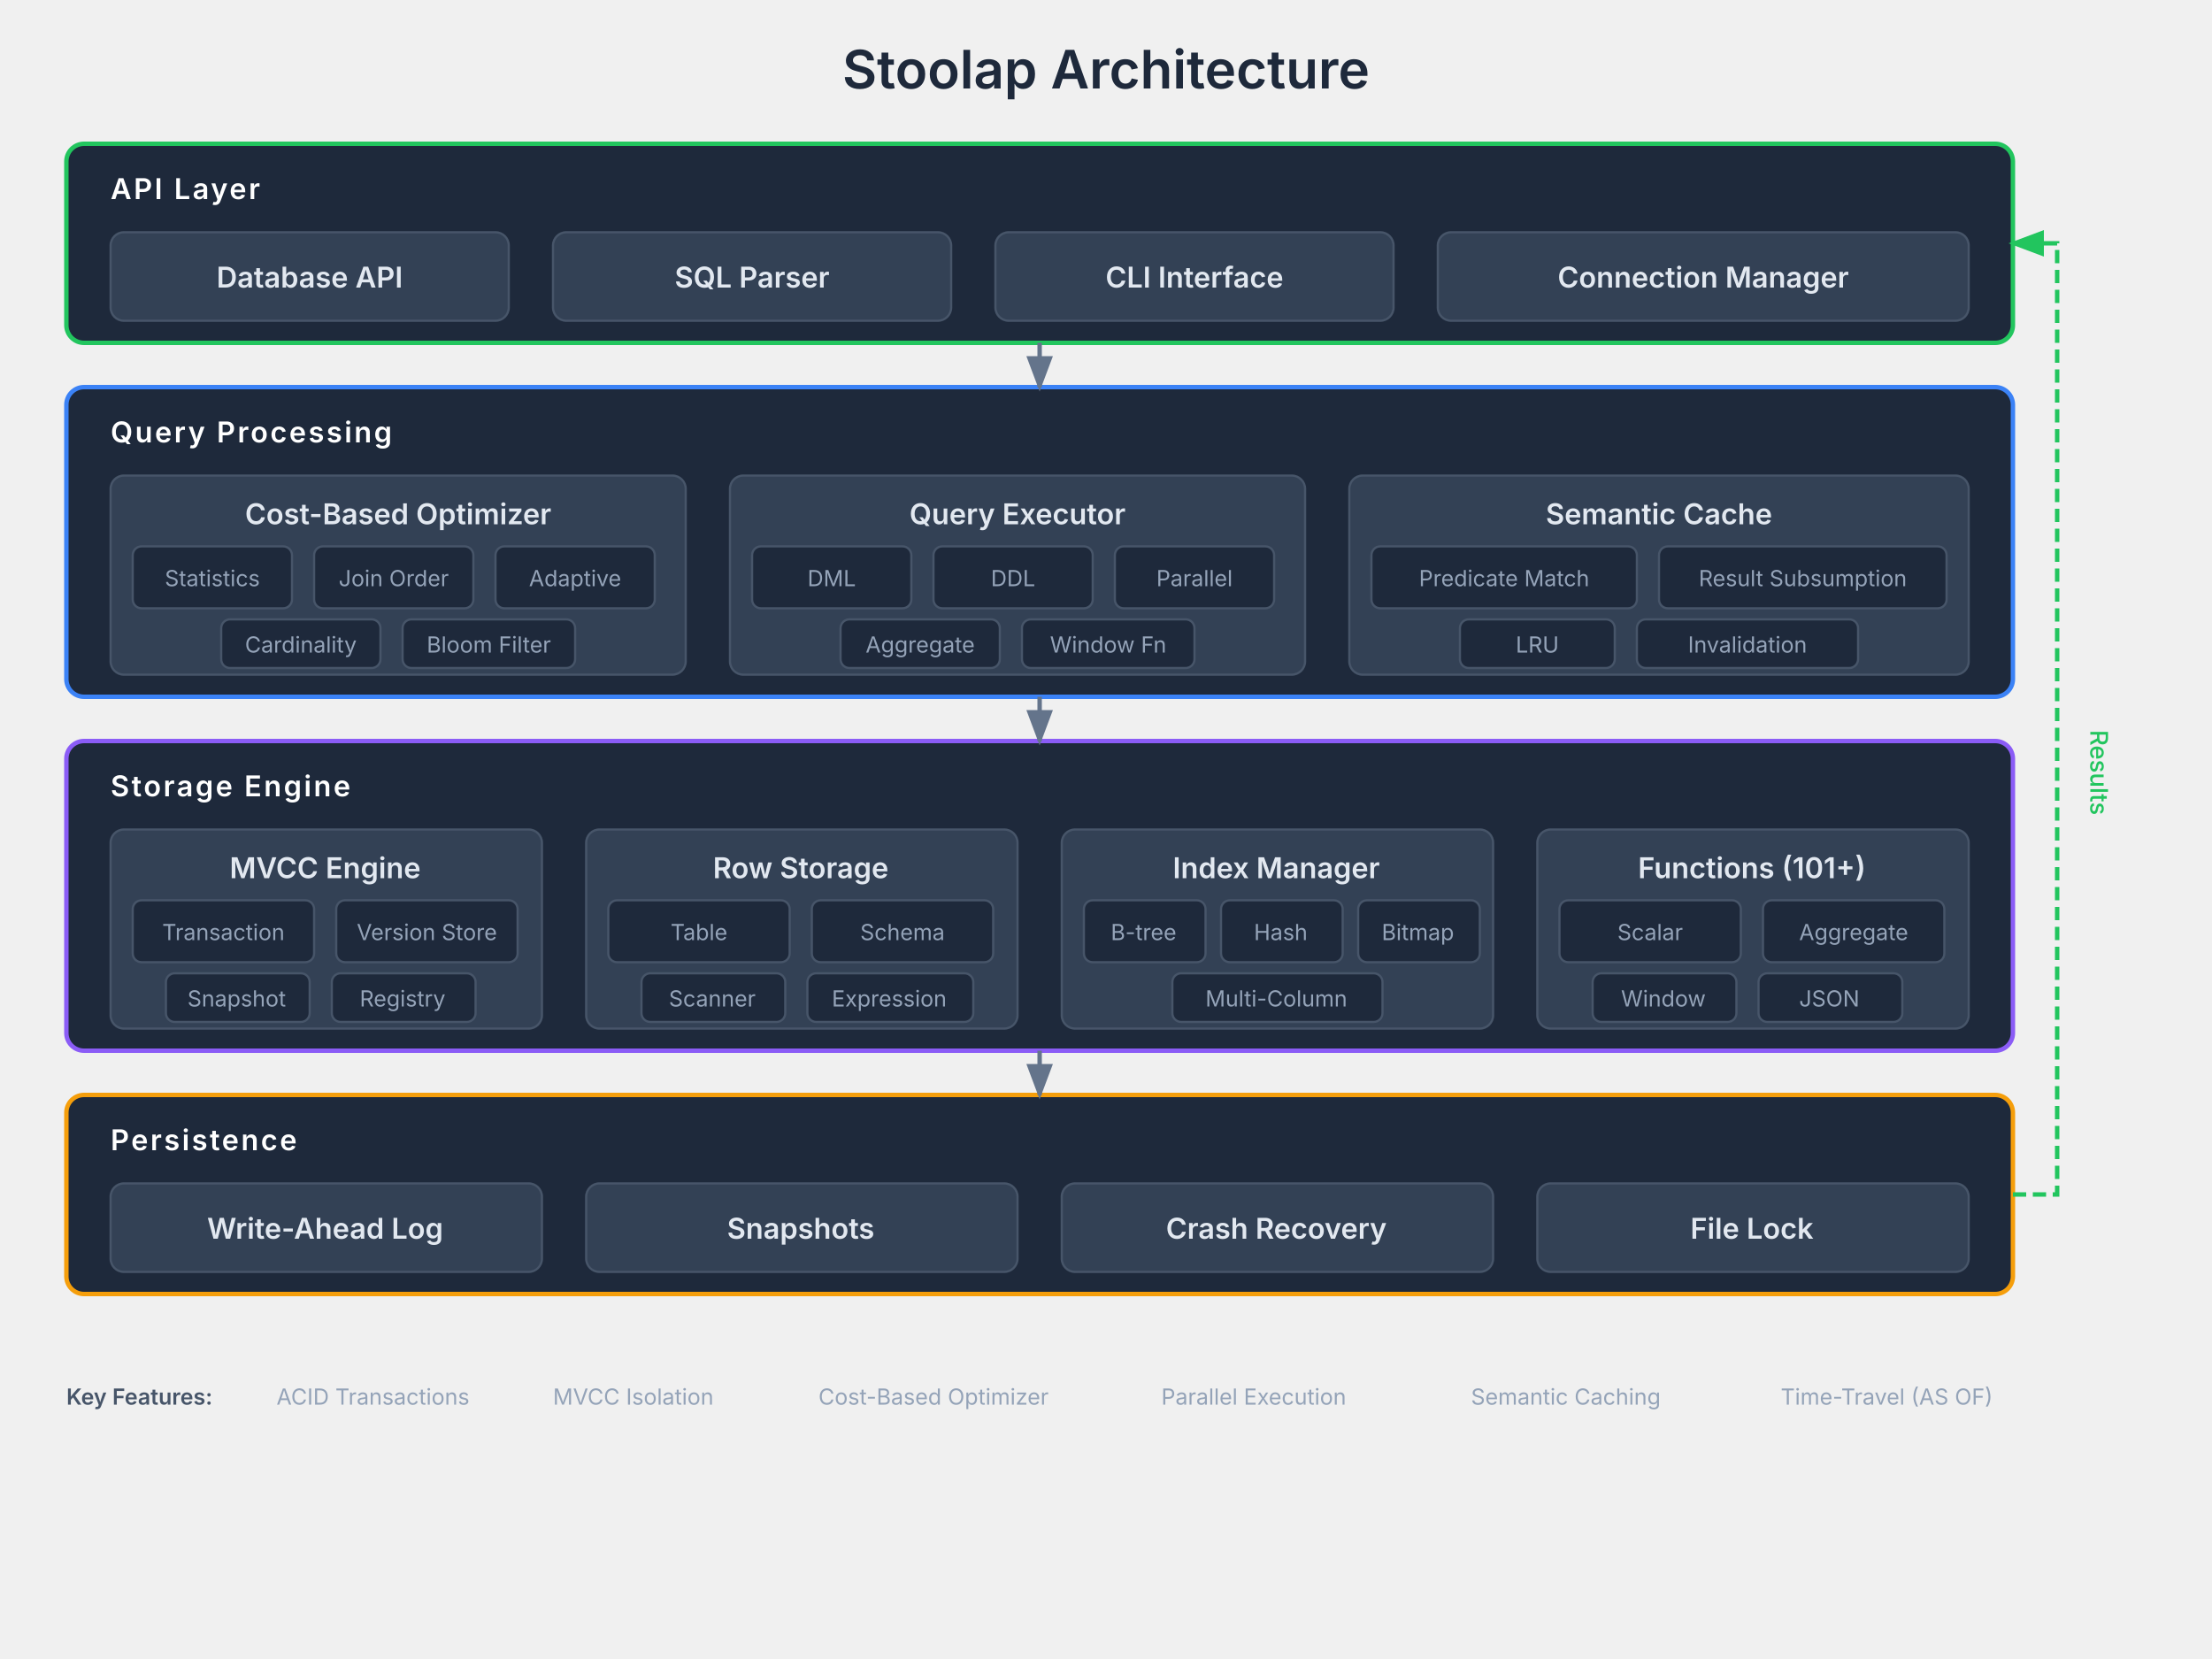
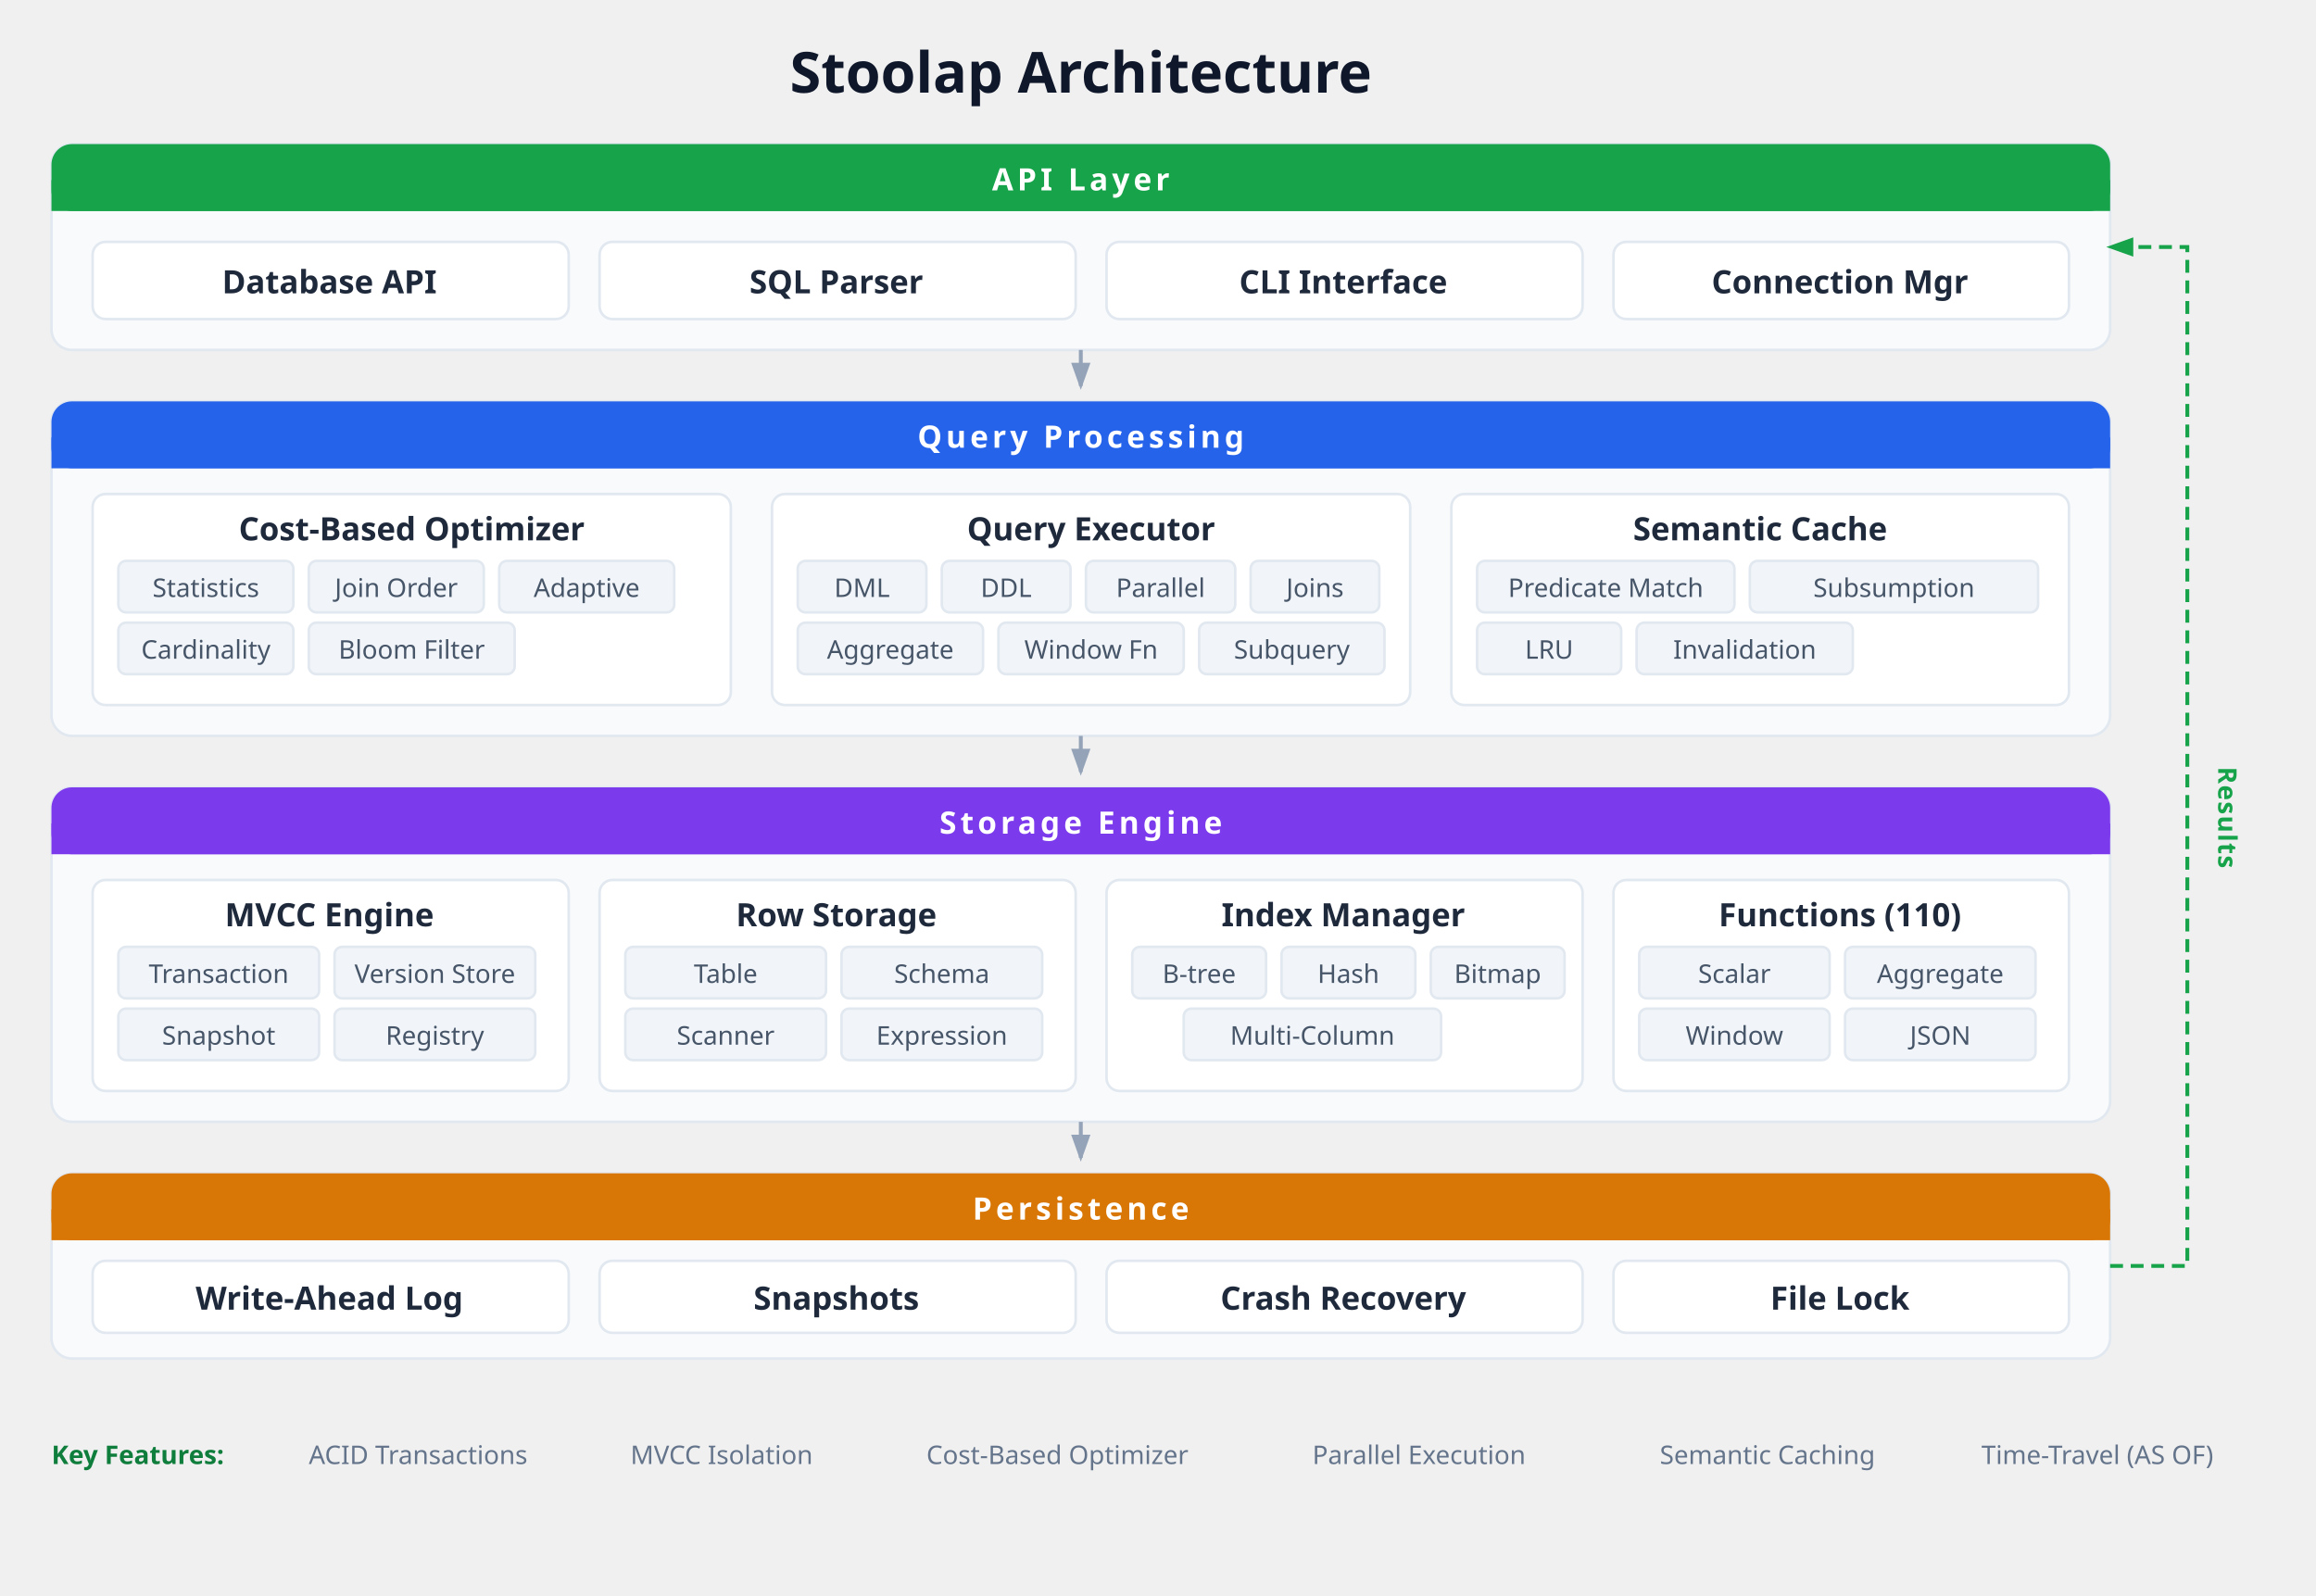
- <svg xmlns="http://www.w3.org/2000/svg" width="100%" height="100%" viewBox="0 0 1000 750" fill="none" preserveAspectRatio="xMidYMid meet">
+ <svg xmlns="http://www.w3.org/2000/svg" width="100%" height="100%" viewBox="0 0 900 620" fill="none" preserveAspectRatio="xMidYMid meet">
  <style>
-     text {
-       font-family: 'Inter', 'Segoe UI', system-ui, sans-serif;
-     }
-     .title {
-       font-size: 24px;
-       font-weight: 600;
-       fill: #1e293b;
-     }
-     .layer-title {
-       font-size: 13px;
-       font-weight: 600;
-       fill: #ffffff;
-       text-transform: uppercase;
-       letter-spacing: 1px;
-     }
-     .component-title {
-       font-size: 13px;
-       font-weight: 600;
-       fill: #e2e8f0;
-     }
-     .sub-label {
-       font-size: 10px;
-       fill: #94a3b8;
-     }
-     .layer-box {
-       fill: #1e293b;
-       stroke: none;
-       stroke-width: 0;
-     }
-     .component-box {
-       fill: #334155;
-       stroke: #475569;
-       stroke-width: 1;
-     }
-     .sub-box {
-       fill: #1e293b;
-       stroke: #475569;
-       stroke-width: 1;
-     }
-     .accent-green {
-       fill: #1e293b;
-       stroke: #22c55e;
-       stroke-width: 2;
-     }
-     .accent-blue {
-       fill: #1e293b;
-       stroke: #3b82f6;
-       stroke-width: 2;
-     }
-     .accent-purple {
-       fill: #1e293b;
-       stroke: #8b5cf6;
-       stroke-width: 2;
-     }
-     .accent-orange {
-       fill: #1e293b;
-       stroke: #f59e0b;
-       stroke-width: 2;
-     }
-     .connector {
-       stroke: #64748b;
-       stroke-width: 2;
-       fill: none;
-     }
-     .flow-line {
-       stroke: #22c55e;
-       stroke-width: 2;
-       stroke-dasharray: 6 3;
-       fill: none;
-     }
-     .flow-label {
-       font-size: 11px;
-       fill: #22c55e;
-       font-weight: 500;
-     }
+     text { font-family: 'Rubik', 'Segoe UI', system-ui, sans-serif; }

-     /* Light mode overrides */
-     @media (prefers-color-scheme: light) {
-       .title { fill: #1e293b; }
-     }
-     [data-theme="light"] .title { fill: #1e293b; }
+     /* ── Light mode (default) ── */
+     .title { font-size: 22px; font-weight: 700; fill: #0f172a; }
+     .layer-title { font-size: 12px; font-weight: 700; fill: #ffffff; letter-spacing: 1.5px; text-transform: uppercase; }
+     .comp-title { font-size: 12.5px; font-weight: 600; fill: #1e293b; }
+     .tag { font-size: 10px; fill: #475569; font-weight: 500; }
+     .feature-label { font-size: 10px; fill: #64748b; font-weight: 500; }
+     .feature-val { font-size: 10px; fill: #0f7d3c; font-weight: 600; }

-     /* Dark mode is default, these ensure consistency */
-     @media (prefers-color-scheme: dark) {
-       .title { fill: #f1f5f9; }
-     }
-     [data-theme="dark"] .title { fill: #f1f5f9; }
+     .layer-bar-green { fill: #16a34a; }
+     .layer-bar-blue { fill: #2563eb; }
+     .layer-bar-purple { fill: #7c3aed; }
+     .layer-bar-orange { fill: #d97706; }
+ 
+     .layer-bg { fill: #f8fafc; stroke: #e2e8f0; stroke-width: 1; }
+     .comp-bg { fill: #ffffff; stroke: #e2e8f0; stroke-width: 1; }
+     .tag-bg { fill: #f1f5f9; stroke: #e2e8f0; stroke-width: 1; }
+ 
+     .arrow-line { stroke: #94a3b8; stroke-width: 1.5; fill: none; }
+     .arrow-head { fill: #94a3b8; }
+     .flow-line { stroke: #16a34a; stroke-width: 1.5; stroke-dasharray: 5 3; fill: none; }
+     .flow-head { fill: #16a34a; }
+     .flow-label { font-size: 10px; fill: #16a34a; font-weight: 600; letter-spacing: 0.5px; }
+ 
+     /* ── Dark mode ── */
+     .dark-theme .title, [data-theme="dark"] .title { fill: #f1f5f9; }
+     .dark-theme .comp-title, [data-theme="dark"] .comp-title { fill: #e2e8f0; }
+     .dark-theme .tag, [data-theme="dark"] .tag { fill: #94a3b8; }
+     .dark-theme .feature-label, [data-theme="dark"] .feature-label { fill: #64748b; }
+     .dark-theme .feature-val, [data-theme="dark"] .feature-val { fill: #4ade80; }
+ 
+     .dark-theme .layer-bg, [data-theme="dark"] .layer-bg { fill: #0f172a; stroke: #1e293b; }
+     .dark-theme .comp-bg, [data-theme="dark"] .comp-bg { fill: #1e293b; stroke: #334155; }
+     .dark-theme .tag-bg, [data-theme="dark"] .tag-bg { fill: #0f172a; stroke: #334155; }
+ 
+     .dark-theme .arrow-line, [data-theme="dark"] .arrow-line { stroke: #475569; }
+     .dark-theme .arrow-head, [data-theme="dark"] .arrow-head { fill: #475569; }
+     .dark-theme .flow-line, [data-theme="dark"] .flow-line { stroke: #22c55e; }
+     .dark-theme .flow-head, [data-theme="dark"] .flow-head { fill: #22c55e; }
+     .dark-theme .flow-label, [data-theme="dark"] .flow-label { fill: #22c55e; }
  </style>
  <defs>
-     <marker id="arrow" markerWidth="8" markerHeight="6" refX="7" refY="3" orient="auto">
-       <polygon points="0 0, 8 3, 0 6" fill="#64748b" />
+     <marker id="arr" markerWidth="7" markerHeight="5" refX="6" refY="2.5" orient="auto">
+       <polygon points="0 0, 7 2.5, 0 5" class="arrow-head" />
    </marker>
-     <marker id="arrow-green" markerWidth="8" markerHeight="6" refX="7" refY="3" orient="auto">
-       <polygon points="0 0, 8 3, 0 6" fill="#22c55e" />
+     <marker id="arr-g" markerWidth="7" markerHeight="5" refX="6" refY="2.5" orient="auto">
+       <polygon points="0 0, 7 2.5, 0 5" class="flow-head" />
    </marker>
  </defs>
-   <text x="500" y="40" text-anchor="middle" class="title">Stoolap Architecture</text>
-   <g transform="translate(30, 65)">
-     <rect x="0" y="0" width="880" height="90" rx="8" class="layer-box accent-green" />
-     <text x="20" y="25" class="layer-title">API Layer</text>
-     <rect x="20" y="40" width="180" height="40" rx="6" class="component-box" />
-     <text x="110" y="65" text-anchor="middle" class="component-title">Database API</text>
-     <rect x="220" y="40" width="180" height="40" rx="6" class="component-box" />
-     <text x="310" y="65" text-anchor="middle" class="component-title">SQL Parser</text>
-     <rect x="420" y="40" width="180" height="40" rx="6" class="component-box" />
-     <text x="510" y="65" text-anchor="middle" class="component-title">CLI Interface</text>
-     <rect x="620" y="40" width="240" height="40" rx="6" class="component-box" />
-     <text x="740" y="65" text-anchor="middle" class="component-title">Connection Manager</text>
+   <text x="420" y="36" text-anchor="middle" class="title">Stoolap Architecture</text>
+   <g transform="translate(20, 56)">
+     <rect x="0" y="0" width="800" height="80" rx="8" class="layer-bg" />
+     <rect x="0" y="0" width="800" height="26" rx="8" class="layer-bar-green" />
+     <rect x="0" y="14" width="800" height="12" class="layer-bar-green" />
+     <text x="400" y="18" text-anchor="middle" class="layer-title">API Layer</text>
+     <rect x="16" y="38" width="185" height="30" rx="5" class="comp-bg" />
+     <text x="108" y="58" text-anchor="middle" class="comp-title">Database API</text>
+     <rect x="213" y="38" width="185" height="30" rx="5" class="comp-bg" />
+     <text x="305" y="58" text-anchor="middle" class="comp-title">SQL Parser</text>
+     <rect x="410" y="38" width="185" height="30" rx="5" class="comp-bg" />
+     <text x="502" y="58" text-anchor="middle" class="comp-title">CLI Interface</text>
+     <rect x="607" y="38" width="177" height="30" rx="5" class="comp-bg" />
+     <text x="695" y="58" text-anchor="middle" class="comp-title">Connection Mgr</text>
  </g>
-   <g transform="translate(30, 175)">
-     <rect x="0" y="0" width="880" height="140" rx="8" class="layer-box accent-blue" />
-     <text x="20" y="25" class="layer-title">Query Processing</text>
-     <g transform="translate(20, 40)">
-       <rect x="0" y="0" width="260" height="90" rx="6" class="component-box" />
-       <text x="130" y="22" text-anchor="middle" class="component-title">Cost-Based Optimizer</text>
-       <rect x="10" y="32" width="72" height="28" rx="4" class="sub-box" />
-       <text x="46" y="50" text-anchor="middle" class="sub-label">Statistics</text>
-       <rect x="92" y="32" width="72" height="28" rx="4" class="sub-box" />
-       <text x="128" y="50" text-anchor="middle" class="sub-label">Join Order</text>
-       <rect x="174" y="32" width="72" height="28" rx="4" class="sub-box" />
-       <text x="210" y="50" text-anchor="middle" class="sub-label">Adaptive</text>
-       <rect x="50" y="65" width="72" height="22" rx="4" class="sub-box" />
-       <text x="86" y="80" text-anchor="middle" class="sub-label">Cardinality</text>
-       <rect x="132" y="65" width="78" height="22" rx="4" class="sub-box" />
-       <text x="171" y="80" text-anchor="middle" class="sub-label">Bloom Filter</text>
-     </g>
-     <g transform="translate(300, 40)">
-       <rect x="0" y="0" width="260" height="90" rx="6" class="component-box" />
-       <text x="130" y="22" text-anchor="middle" class="component-title">Query Executor</text>
-       <rect x="10" y="32" width="72" height="28" rx="4" class="sub-box" />
-       <text x="46" y="50" text-anchor="middle" class="sub-label">DML</text>
-       <rect x="92" y="32" width="72" height="28" rx="4" class="sub-box" />
-       <text x="128" y="50" text-anchor="middle" class="sub-label">DDL</text>
-       <rect x="174" y="32" width="72" height="28" rx="4" class="sub-box" />
-       <text x="210" y="50" text-anchor="middle" class="sub-label">Parallel</text>
-       <rect x="50" y="65" width="72" height="22" rx="4" class="sub-box" />
-       <text x="86" y="80" text-anchor="middle" class="sub-label">Aggregate</text>
-       <rect x="132" y="65" width="78" height="22" rx="4" class="sub-box" />
-       <text x="171" y="80" text-anchor="middle" class="sub-label">Window Fn</text>
-     </g>
-     <g transform="translate(580, 40)">
-       <rect x="0" y="0" width="280" height="90" rx="6" class="component-box" />
-       <text x="140" y="22" text-anchor="middle" class="component-title">Semantic Cache</text>
-       <rect x="10" y="32" width="120" height="28" rx="4" class="sub-box" />
-       <text x="70" y="50" text-anchor="middle" class="sub-label">Predicate Match</text>
-       <rect x="140" y="32" width="130" height="28" rx="4" class="sub-box" />
-       <text x="205" y="50" text-anchor="middle" class="sub-label">Result Subsumption</text>
-       <rect x="50" y="65" width="70" height="22" rx="4" class="sub-box" />
-       <text x="85" y="80" text-anchor="middle" class="sub-label">LRU</text>
-       <rect x="130" y="65" width="100" height="22" rx="4" class="sub-box" />
-       <text x="180" y="80" text-anchor="middle" class="sub-label">Invalidation</text>
-     </g>
+   <path d="M420 136 L420 150" class="arrow-line" marker-end="url(#arr)" />
+   <g transform="translate(20, 156)">
+     <rect x="0" y="0" width="800" height="130" rx="8" class="layer-bg" />
+     <rect x="0" y="0" width="800" height="26" rx="8" class="layer-bar-blue" />
+     <rect x="0" y="14" width="800" height="12" class="layer-bar-blue" />
+     <text x="400" y="18" text-anchor="middle" class="layer-title">Query Processing</text>
+     <rect x="16" y="36" width="248" height="82" rx="5" class="comp-bg" />
+     <text x="140" y="54" text-anchor="middle" class="comp-title">Cost-Based Optimizer</text>
+     <rect x="26" y="62" width="68" height="20" rx="3" class="tag-bg" />
+     <text x="60" y="76" text-anchor="middle" class="tag">Statistics</text>
+     <rect x="100" y="62" width="68" height="20" rx="3" class="tag-bg" />
+     <text x="134" y="76" text-anchor="middle" class="tag">Join Order</text>
+     <rect x="174" y="62" width="68" height="20" rx="3" class="tag-bg" />
+     <text x="208" y="76" text-anchor="middle" class="tag">Adaptive</text>
+     <rect x="26" y="86" width="68" height="20" rx="3" class="tag-bg" />
+     <text x="60" y="100" text-anchor="middle" class="tag">Cardinality</text>
+     <rect x="100" y="86" width="80" height="20" rx="3" class="tag-bg" />
+     <text x="140" y="100" text-anchor="middle" class="tag">Bloom Filter</text>
+     <rect x="280" y="36" width="248" height="82" rx="5" class="comp-bg" />
+     <text x="404" y="54" text-anchor="middle" class="comp-title">Query Executor</text>
+     <rect x="290" y="62" width="50" height="20" rx="3" class="tag-bg" />
+     <text x="315" y="76" text-anchor="middle" class="tag">DML</text>
+     <rect x="346" y="62" width="50" height="20" rx="3" class="tag-bg" />
+     <text x="371" y="76" text-anchor="middle" class="tag">DDL</text>
+     <rect x="402" y="62" width="58" height="20" rx="3" class="tag-bg" />
+     <text x="431" y="76" text-anchor="middle" class="tag">Parallel</text>
+     <rect x="466" y="62" width="50" height="20" rx="3" class="tag-bg" />
+     <text x="491" y="76" text-anchor="middle" class="tag">Joins</text>
+     <rect x="290" y="86" width="72" height="20" rx="3" class="tag-bg" />
+     <text x="326" y="100" text-anchor="middle" class="tag">Aggregate</text>
+     <rect x="368" y="86" width="72" height="20" rx="3" class="tag-bg" />
+     <text x="404" y="100" text-anchor="middle" class="tag">Window Fn</text>
+     <rect x="446" y="86" width="72" height="20" rx="3" class="tag-bg" />
+     <text x="482" y="100" text-anchor="middle" class="tag">Subquery</text>
+     <rect x="544" y="36" width="240" height="82" rx="5" class="comp-bg" />
+     <text x="664" y="54" text-anchor="middle" class="comp-title">Semantic Cache</text>
+     <rect x="554" y="62" width="100" height="20" rx="3" class="tag-bg" />
+     <text x="604" y="76" text-anchor="middle" class="tag">Predicate Match</text>
+     <rect x="660" y="62" width="112" height="20" rx="3" class="tag-bg" />
+     <text x="716" y="76" text-anchor="middle" class="tag">Subsumption</text>
+     <rect x="554" y="86" width="56" height="20" rx="3" class="tag-bg" />
+     <text x="582" y="100" text-anchor="middle" class="tag">LRU</text>
+     <rect x="616" y="86" width="84" height="20" rx="3" class="tag-bg" />
+     <text x="658" y="100" text-anchor="middle" class="tag">Invalidation</text>
  </g>
-   <g transform="translate(30, 335)">
-     <rect x="0" y="0" width="880" height="140" rx="8" class="layer-box accent-purple" />
-     <text x="20" y="25" class="layer-title">Storage Engine</text>
-     <g transform="translate(20, 40)">
-       <rect x="0" y="0" width="195" height="90" rx="6" class="component-box" />
-       <text x="97" y="22" text-anchor="middle" class="component-title">MVCC Engine</text>
-       <rect x="10" y="32" width="82" height="28" rx="4" class="sub-box" />
-       <text x="51" y="50" text-anchor="middle" class="sub-label">Transaction</text>
-       <rect x="102" y="32" width="82" height="28" rx="4" class="sub-box" />
-       <text x="143" y="50" text-anchor="middle" class="sub-label">Version Store</text>
-       <rect x="25" y="65" width="65" height="22" rx="4" class="sub-box" />
-       <text x="57" y="80" text-anchor="middle" class="sub-label">Snapshot</text>
-       <rect x="100" y="65" width="65" height="22" rx="4" class="sub-box" />
-       <text x="132" y="80" text-anchor="middle" class="sub-label">Registry</text>
-     </g>
-     <g transform="translate(235, 40)">
-       <rect x="0" y="0" width="195" height="90" rx="6" class="component-box" />
-       <text x="97" y="22" text-anchor="middle" class="component-title">Row Storage</text>
-       <rect x="10" y="32" width="82" height="28" rx="4" class="sub-box" />
-       <text x="51" y="50" text-anchor="middle" class="sub-label">Table</text>
-       <rect x="102" y="32" width="82" height="28" rx="4" class="sub-box" />
-       <text x="143" y="50" text-anchor="middle" class="sub-label">Schema</text>
-       <rect x="25" y="65" width="65" height="22" rx="4" class="sub-box" />
-       <text x="57" y="80" text-anchor="middle" class="sub-label">Scanner</text>
-       <rect x="100" y="65" width="75" height="22" rx="4" class="sub-box" />
-       <text x="137" y="80" text-anchor="middle" class="sub-label">Expression</text>
-     </g>
-     <g transform="translate(450, 40)">
-       <rect x="0" y="0" width="195" height="90" rx="6" class="component-box" />
-       <text x="97" y="22" text-anchor="middle" class="component-title">Index Manager</text>
-       <rect x="10" y="32" width="55" height="28" rx="4" class="sub-box" />
-       <text x="37" y="50" text-anchor="middle" class="sub-label">B-tree</text>
-       <rect x="72" y="32" width="55" height="28" rx="4" class="sub-box" />
-       <text x="99" y="50" text-anchor="middle" class="sub-label">Hash</text>
-       <rect x="134" y="32" width="55" height="28" rx="4" class="sub-box" />
-       <text x="161" y="50" text-anchor="middle" class="sub-label">Bitmap</text>
-       <rect x="50" y="65" width="95" height="22" rx="4" class="sub-box" />
-       <text x="97" y="80" text-anchor="middle" class="sub-label">Multi-Column</text>
-     </g>
-     <g transform="translate(665, 40)">
-       <rect x="0" y="0" width="195" height="90" rx="6" class="component-box" />
-       <text x="97" y="22" text-anchor="middle" class="component-title">Functions (101+)</text>
-       <rect x="10" y="32" width="82" height="28" rx="4" class="sub-box" />
-       <text x="51" y="50" text-anchor="middle" class="sub-label">Scalar</text>
-       <rect x="102" y="32" width="82" height="28" rx="4" class="sub-box" />
-       <text x="143" y="50" text-anchor="middle" class="sub-label">Aggregate</text>
-       <rect x="25" y="65" width="65" height="22" rx="4" class="sub-box" />
-       <text x="57" y="80" text-anchor="middle" class="sub-label">Window</text>
-       <rect x="100" y="65" width="65" height="22" rx="4" class="sub-box" />
-       <text x="132" y="80" text-anchor="middle" class="sub-label">JSON</text>
-     </g>
+   <path d="M420 286 L420 300" class="arrow-line" marker-end="url(#arr)" />
+   <g transform="translate(20, 306)">
+     <rect x="0" y="0" width="800" height="130" rx="8" class="layer-bg" />
+     <rect x="0" y="0" width="800" height="26" rx="8" class="layer-bar-purple" />
+     <rect x="0" y="14" width="800" height="12" class="layer-bar-purple" />
+     <text x="400" y="18" text-anchor="middle" class="layer-title">Storage Engine</text>
+     <rect x="16" y="36" width="185" height="82" rx="5" class="comp-bg" />
+     <text x="108" y="54" text-anchor="middle" class="comp-title">MVCC Engine</text>
+     <rect x="26" y="62" width="78" height="20" rx="3" class="tag-bg" />
+     <text x="65" y="76" text-anchor="middle" class="tag">Transaction</text>
+     <rect x="110" y="62" width="78" height="20" rx="3" class="tag-bg" />
+     <text x="149" y="76" text-anchor="middle" class="tag">Version Store</text>
+     <rect x="26" y="86" width="78" height="20" rx="3" class="tag-bg" />
+     <text x="65" y="100" text-anchor="middle" class="tag">Snapshot</text>
+     <rect x="110" y="86" width="78" height="20" rx="3" class="tag-bg" />
+     <text x="149" y="100" text-anchor="middle" class="tag">Registry</text>
+     <rect x="213" y="36" width="185" height="82" rx="5" class="comp-bg" />
+     <text x="305" y="54" text-anchor="middle" class="comp-title">Row Storage</text>
+     <rect x="223" y="62" width="78" height="20" rx="3" class="tag-bg" />
+     <text x="262" y="76" text-anchor="middle" class="tag">Table</text>
+     <rect x="307" y="62" width="78" height="20" rx="3" class="tag-bg" />
+     <text x="346" y="76" text-anchor="middle" class="tag">Schema</text>
+     <rect x="223" y="86" width="78" height="20" rx="3" class="tag-bg" />
+     <text x="262" y="100" text-anchor="middle" class="tag">Scanner</text>
+     <rect x="307" y="86" width="78" height="20" rx="3" class="tag-bg" />
+     <text x="346" y="100" text-anchor="middle" class="tag">Expression</text>
+     <rect x="410" y="36" width="185" height="82" rx="5" class="comp-bg" />
+     <text x="502" y="54" text-anchor="middle" class="comp-title">Index Manager</text>
+     <rect x="420" y="62" width="52" height="20" rx="3" class="tag-bg" />
+     <text x="446" y="76" text-anchor="middle" class="tag">B-tree</text>
+     <rect x="478" y="62" width="52" height="20" rx="3" class="tag-bg" />
+     <text x="504" y="76" text-anchor="middle" class="tag">Hash</text>
+     <rect x="536" y="62" width="52" height="20" rx="3" class="tag-bg" />
+     <text x="562" y="76" text-anchor="middle" class="tag">Bitmap</text>
+     <rect x="440" y="86" width="100" height="20" rx="3" class="tag-bg" />
+     <text x="490" y="100" text-anchor="middle" class="tag">Multi-Column</text>
+     <rect x="607" y="36" width="177" height="82" rx="5" class="comp-bg" />
+     <text x="695" y="54" text-anchor="middle" class="comp-title">Functions (110)</text>
+     <rect x="617" y="62" width="74" height="20" rx="3" class="tag-bg" />
+     <text x="654" y="76" text-anchor="middle" class="tag">Scalar</text>
+     <rect x="697" y="62" width="74" height="20" rx="3" class="tag-bg" />
+     <text x="734" y="76" text-anchor="middle" class="tag">Aggregate</text>
+     <rect x="617" y="86" width="74" height="20" rx="3" class="tag-bg" />
+     <text x="654" y="100" text-anchor="middle" class="tag">Window</text>
+     <rect x="697" y="86" width="74" height="20" rx="3" class="tag-bg" />
+     <text x="734" y="100" text-anchor="middle" class="tag">JSON</text>
  </g>
-   <g transform="translate(30, 495)">
-     <rect x="0" y="0" width="880" height="90" rx="8" class="layer-box accent-orange" />
-     <text x="20" y="25" class="layer-title">Persistence</text>
-     <rect x="20" y="40" width="195" height="40" rx="6" class="component-box" />
-     <text x="117" y="65" text-anchor="middle" class="component-title">Write-Ahead Log</text>
-     <rect x="235" y="40" width="195" height="40" rx="6" class="component-box" />
-     <text x="332" y="65" text-anchor="middle" class="component-title">Snapshots</text>
-     <rect x="450" y="40" width="195" height="40" rx="6" class="component-box" />
-     <text x="547" y="65" text-anchor="middle" class="component-title">Crash Recovery</text>
-     <rect x="665" y="40" width="195" height="40" rx="6" class="component-box" />
-     <text x="762" y="65" text-anchor="middle" class="component-title">File Lock</text>
+   <path d="M420 436 L420 450" class="arrow-line" marker-end="url(#arr)" />
+   <g transform="translate(20, 456)">
+     <rect x="0" y="0" width="800" height="72" rx="8" class="layer-bg" />
+     <rect x="0" y="0" width="800" height="26" rx="8" class="layer-bar-orange" />
+     <rect x="0" y="14" width="800" height="12" class="layer-bar-orange" />
+     <text x="400" y="18" text-anchor="middle" class="layer-title">Persistence</text>
+     <rect x="16" y="34" width="185" height="28" rx="5" class="comp-bg" />
+     <text x="108" y="53" text-anchor="middle" class="comp-title">Write-Ahead Log</text>
+     <rect x="213" y="34" width="185" height="28" rx="5" class="comp-bg" />
+     <text x="305" y="53" text-anchor="middle" class="comp-title">Snapshots</text>
+     <rect x="410" y="34" width="185" height="28" rx="5" class="comp-bg" />
+     <text x="502" y="53" text-anchor="middle" class="comp-title">Crash Recovery</text>
+     <rect x="607" y="34" width="177" height="28" rx="5" class="comp-bg" />
+     <text x="695" y="53" text-anchor="middle" class="comp-title">File Lock</text>
  </g>
-   <path d="M470 155 L470 175" class="connector" marker-end="url(#arrow)" />
-   <path d="M470 315 L470 335" class="connector" marker-end="url(#arrow)" />
-   <path d="M470 475 L470 495" class="connector" marker-end="url(#arrow)" />
-   <path d="M910 540 L930 540 L930 110 L910 110" class="flow-line" marker-end="url(#arrow-green)" />
-   <text x="945" y="330" class="flow-label" transform="rotate(90 945 330)">Results</text>
-   <g transform="translate(30, 615)">
-     <text x="0" y="20" class="sub-label" style="font-weight: 600; fill: #475569;">Key Features:</text>
-     <text x="95" y="20" class="sub-label">ACID Transactions</text>
-     <text x="220" y="20" class="sub-label">MVCC Isolation</text>
-     <text x="340" y="20" class="sub-label">Cost-Based Optimizer</text>
-     <text x="495" y="20" class="sub-label">Parallel Execution</text>
-     <text x="635" y="20" class="sub-label">Semantic Caching</text>
-     <text x="775" y="20" class="sub-label">Time-Travel (AS OF)</text>
+   <path d="M820 492 L850 492 L850 96 L820 96" class="flow-line" marker-end="url(#arr-g)" />
+   <text x="862" y="298" class="flow-label" transform="rotate(90 862 298)">Results</text>
+   <g transform="translate(20, 555)">
+     <text x="0" y="14" class="feature-val">Key Features:</text>
+     <text x="100" y="14" class="feature-label">ACID Transactions</text>
+     <text x="225" y="14" class="feature-label">MVCC Isolation</text>
+     <text x="340" y="14" class="feature-label">Cost-Based Optimizer</text>
+     <text x="490" y="14" class="feature-label">Parallel Execution</text>
+     <text x="625" y="14" class="feature-label">Semantic Caching</text>
+     <text x="750" y="14" class="feature-label">Time-Travel (AS OF)</text>
  </g>
</svg>
